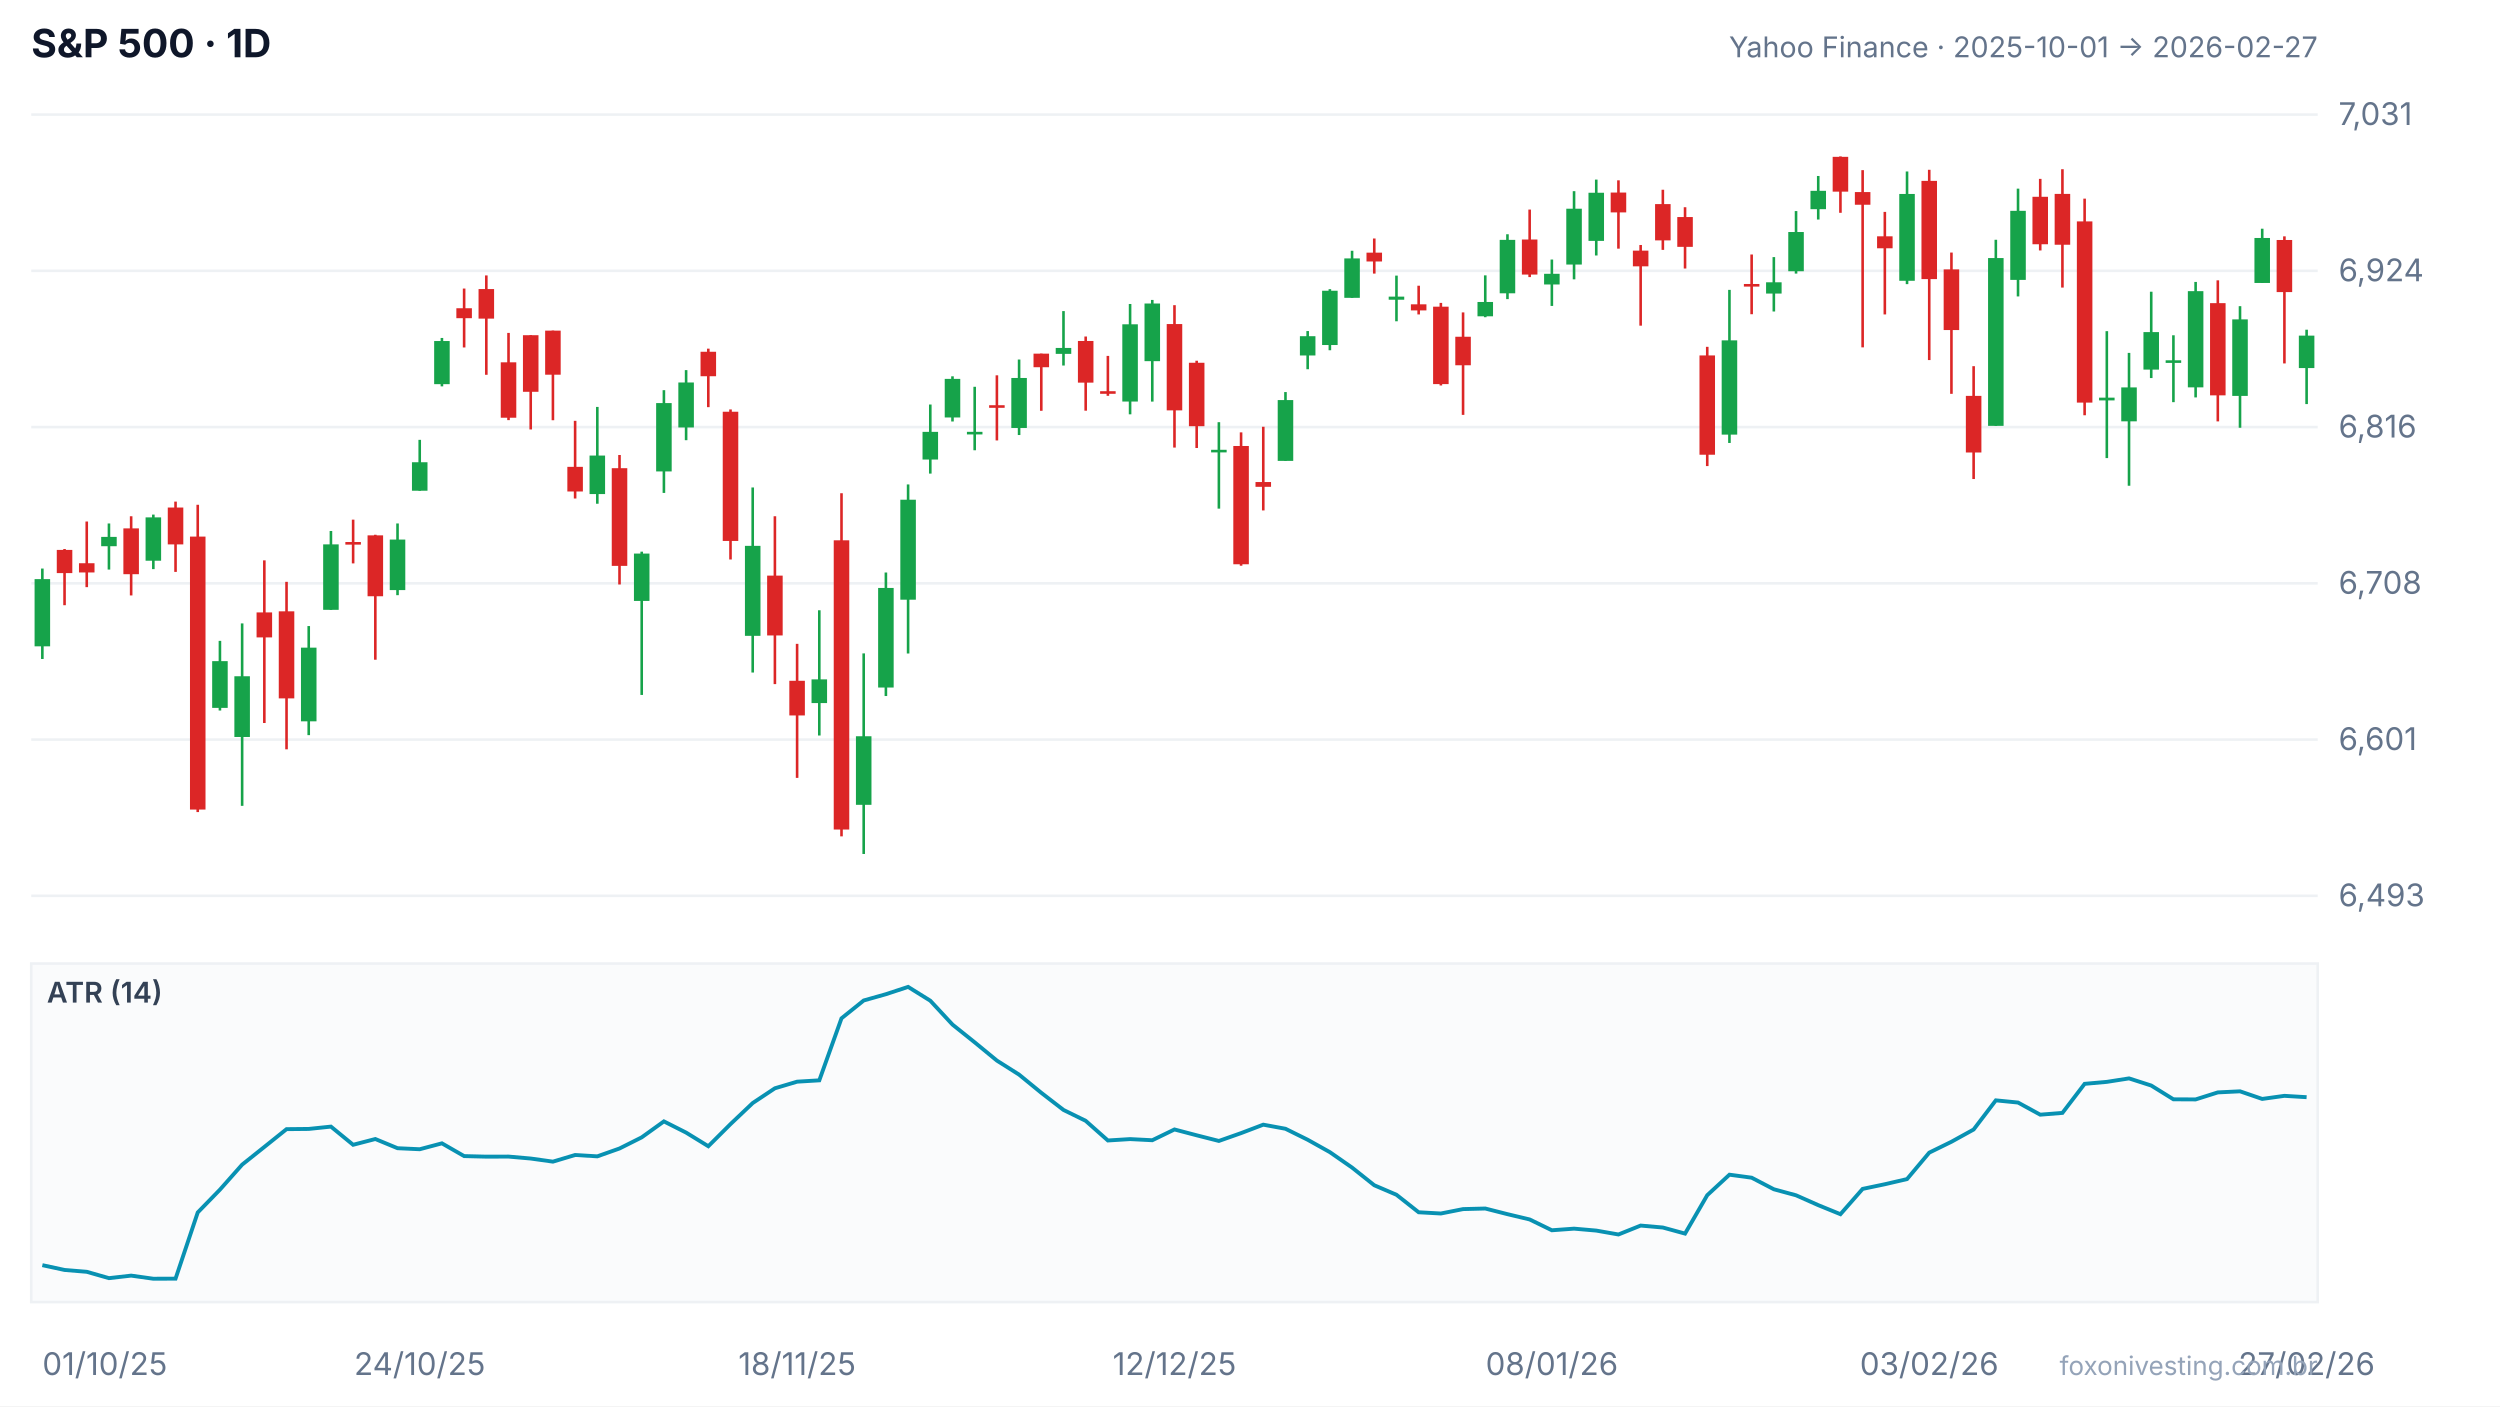
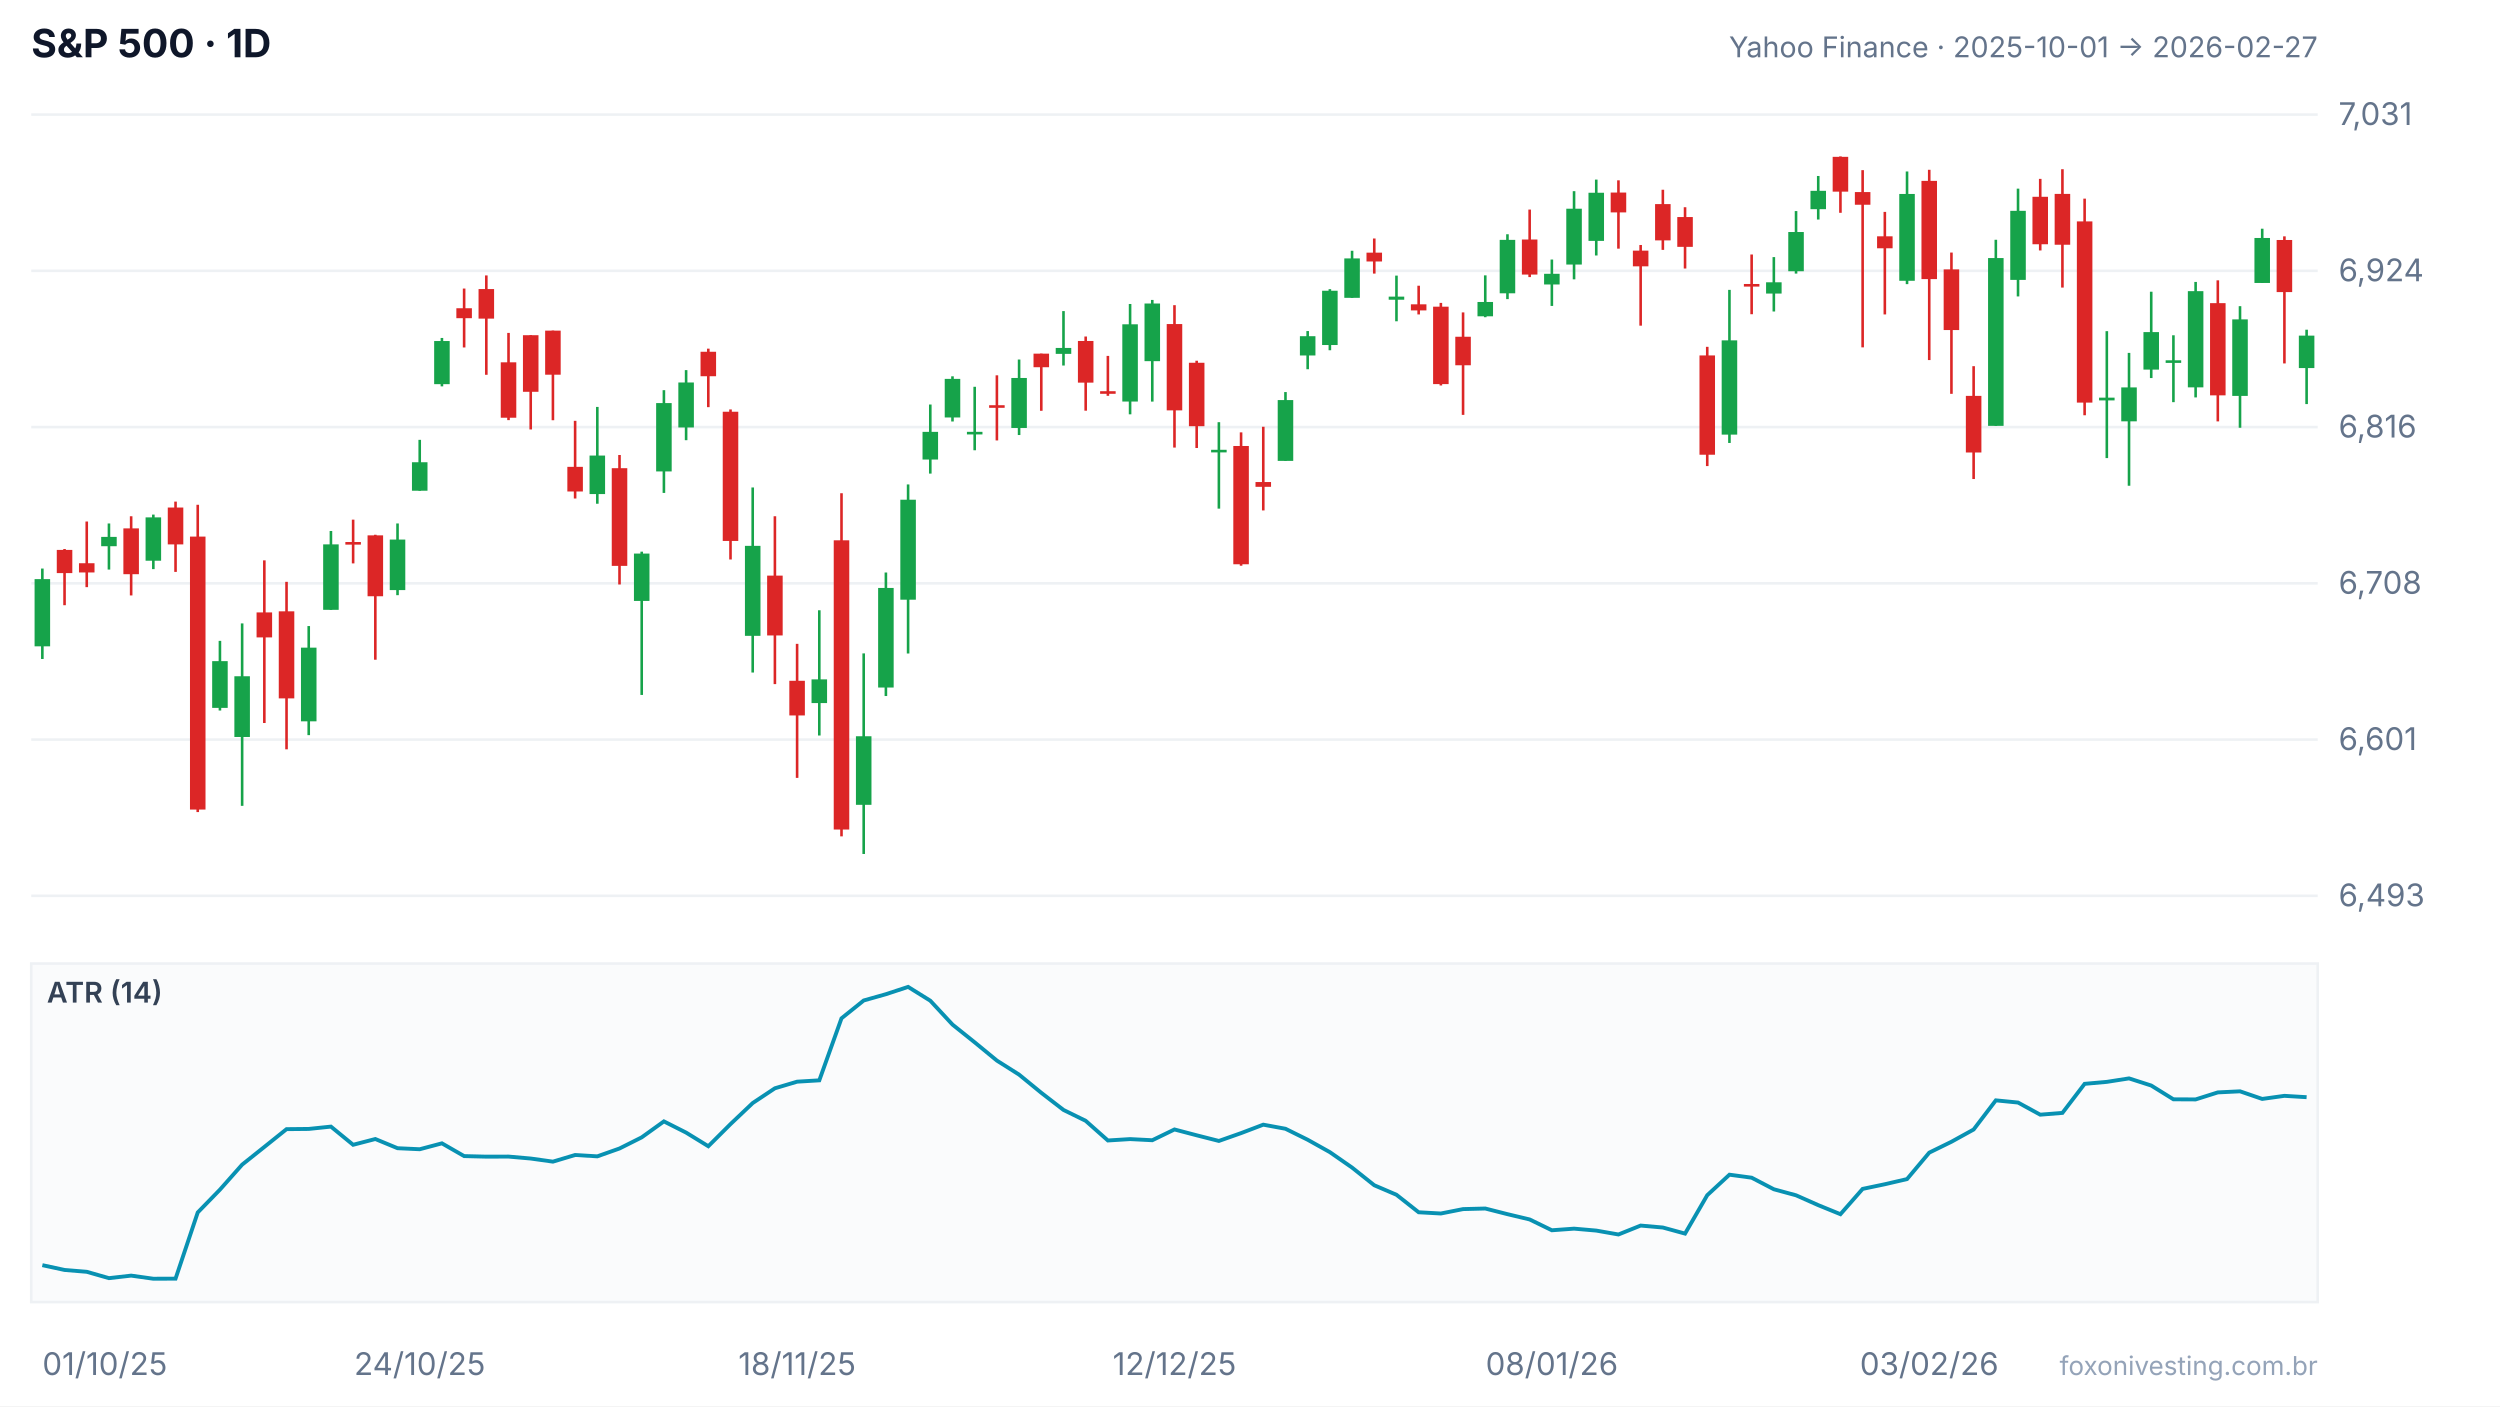
<svg xmlns="http://www.w3.org/2000/svg" viewBox="0 0 960 540" font-family="Inter,system-ui,sans-serif" font-size="12" role="img">
  <rect width="960" height="540" fill="#ffffff" />
  <text x="12" y="22" font-size="15" font-weight="700" fill="#0f172a">S&amp;P 500 · 1D</text>
  <text x="890" y="22" font-size="11" fill="#64748b" text-anchor="end">Yahoo Finance · 2025-10-01 → 2026-02-27</text>
  <line x1="12" x2="890" y1="344" y2="344" stroke="#eef1f4" />
  <text x="898" y="348" fill="#64748b">6,493</text>
  <line x1="12" x2="890" y1="284" y2="284" stroke="#eef1f4" />
  <text x="898" y="288" fill="#64748b">6,601</text>
  <line x1="12" x2="890" y1="224" y2="224" stroke="#eef1f4" />
  <text x="898" y="228" fill="#64748b">6,708</text>
  <line x1="12" x2="890" y1="164" y2="164" stroke="#eef1f4" />
  <text x="898" y="168" fill="#64748b">6,816</text>
  <line x1="12" x2="890" y1="104" y2="104" stroke="#eef1f4" />
  <text x="898" y="108" fill="#64748b">6,924</text>
  <line x1="12" x2="890" y1="44" y2="44" stroke="#eef1f4" />
  <text x="898" y="48" fill="#64748b">7,031</text>
  <text x="16.262" y="528" fill="#64748b" text-anchor="start">01/10/25</text>
  <text x="161.175" y="528" fill="#64748b" text-anchor="middle">24/10/25</text>
  <text x="306.087" y="528" fill="#64748b" text-anchor="middle">18/11/25</text>
  <text x="451" y="528" fill="#64748b" text-anchor="middle">12/12/25</text>
  <text x="595.913" y="528" fill="#64748b" text-anchor="middle">08/01/26</text>
  <text x="740.825" y="528" fill="#64748b" text-anchor="middle">03/02/26</text>
-   <text x="885.738" y="528" fill="#64748b" text-anchor="middle">27/02/26</text>
  <line x1="16.262" x2="16.262" y1="218.323" y2="253.052" stroke="#16a34a" />
  <rect x="13.279" y="222.383" width="5.967" height="25.807" fill="#16a34a" />
  <line x1="24.786" x2="24.786" y1="210.818" y2="232.403" stroke="#dc2626" />
  <rect x="21.803" y="211.169" width="5.967" height="8.9" fill="#dc2626" />
  <line x1="33.311" x2="33.311" y1="200.262" y2="225.466" stroke="#dc2626" />
  <rect x="30.327" y="216.282" width="5.967" height="3.541" fill="#dc2626" />
  <line x1="41.835" x2="41.835" y1="201.015" y2="218.714" stroke="#16a34a" />
  <rect x="38.851" y="206.167" width="5.967" height="3.58" fill="#16a34a" />
  <line x1="50.359" x2="50.359" y1="198.243" y2="228.65" stroke="#dc2626" />
  <rect x="47.376" y="202.899" width="5.967" height="17.593" fill="#dc2626" />
  <line x1="58.883" x2="58.883" y1="197.602" y2="218.541" stroke="#16a34a" />
  <rect x="55.9" y="198.673" width="5.967" height="16.645" fill="#16a34a" />
  <line x1="67.408" x2="67.408" y1="192.617" y2="219.611" stroke="#dc2626" />
  <rect x="64.424" y="194.892" width="5.967" height="14.158" fill="#dc2626" />
  <line x1="75.932" x2="75.932" y1="193.833" y2="311.836" stroke="#dc2626" />
  <rect x="72.949" y="206.05" width="5.967" height="104.821" fill="#dc2626" />
  <line x1="84.456" x2="84.456" y1="246.092" y2="272.842" stroke="#16a34a" />
  <rect x="81.473" y="253.877" width="5.967" height="17.95" fill="#16a34a" />
  <line x1="92.981" x2="92.981" y1="239.39" y2="309.444" stroke="#16a34a" />
  <rect x="89.997" y="259.682" width="5.967" height="23.319" fill="#16a34a" />
  <line x1="101.505" x2="101.505" y1="215.178" y2="277.637" stroke="#dc2626" />
  <rect x="98.521" y="235.169" width="5.967" height="9.597" fill="#dc2626" />
  <line x1="110.029" x2="110.029" y1="223.42" y2="287.741" stroke="#dc2626" />
  <rect x="107.046" y="234.751" width="5.967" height="33.429" fill="#dc2626" />
  <line x1="118.553" x2="118.553" y1="240.405" y2="282.293" stroke="#16a34a" />
  <rect x="115.57" y="248.697" width="5.967" height="28.293" fill="#16a34a" />
  <line x1="127.078" x2="127.078" y1="203.898" y2="234.176" stroke="#16a34a" />
  <rect x="124.094" y="209.039" width="5.967" height="25.137" fill="#16a34a" />
  <line x1="135.602" x2="135.602" y1="199.543" y2="216.344" stroke="#dc2626" />
  <rect x="132.618" y="208.136" width="5.967" height="1" fill="#dc2626" />
  <line x1="144.126" x2="144.126" y1="205.347" y2="253.336" stroke="#dc2626" />
  <rect x="141.143" y="205.576" width="5.967" height="23.386" fill="#dc2626" />
  <line x1="152.65" x2="152.65" y1="201.009" y2="228.55" stroke="#16a34a" />
  <rect x="149.667" y="207.193" width="5.967" height="19.4" fill="#16a34a" />
  <line x1="161.175" x2="161.175" y1="168.902" y2="188.441" stroke="#16a34a" />
  <rect x="158.191" y="177.5" width="5.967" height="10.941" fill="#16a34a" />
  <line x1="169.699" x2="169.699" y1="129.774" y2="148.365" stroke="#16a34a" />
  <rect x="166.716" y="130.956" width="5.967" height="16.561" fill="#16a34a" />
  <line x1="178.223" x2="178.223" y1="110.803" y2="133.426" stroke="#dc2626" />
  <rect x="175.24" y="118.365" width="5.967" height="3.82" fill="#dc2626" />
  <line x1="186.748" x2="186.748" y1="105.763" y2="143.92" stroke="#dc2626" />
  <rect x="183.764" y="110.998" width="5.967" height="11.353" fill="#dc2626" />
  <line x1="195.272" x2="195.272" y1="127.839" y2="161.329" stroke="#dc2626" />
  <rect x="192.288" y="139.13" width="5.967" height="21.279" fill="#dc2626" />
  <line x1="203.796" x2="203.796" y1="128.72" y2="164.915" stroke="#dc2626" />
  <rect x="200.813" y="128.72" width="5.967" height="21.73" fill="#dc2626" />
  <line x1="212.32" x2="212.32" y1="126.963" y2="161.368" stroke="#dc2626" />
  <rect x="209.337" y="126.963" width="5.967" height="16.923" fill="#dc2626" />
  <line x1="220.845" x2="220.845" y1="161.597" y2="191.429" stroke="#dc2626" />
  <rect x="217.861" y="179.268" width="5.967" height="9.463" fill="#dc2626" />
  <line x1="229.369" x2="229.369" y1="156.26" y2="193.437" stroke="#16a34a" />
  <rect x="226.385" y="174.935" width="5.967" height="14.788" fill="#16a34a" />
  <line x1="237.893" x2="237.893" y1="174.717" y2="224.44" stroke="#dc2626" />
  <rect x="234.91" y="179.786" width="5.967" height="37.511" fill="#dc2626" />
  <line x1="246.417" x2="246.417" y1="211.838" y2="266.858" stroke="#16a34a" />
  <rect x="243.434" y="212.569" width="5.967" height="18.189" fill="#16a34a" />
  <line x1="254.942" x2="254.942" y1="149.826" y2="189.282" stroke="#16a34a" />
  <rect x="251.958" y="154.783" width="5.967" height="26.247" fill="#16a34a" />
  <line x1="263.466" x2="263.466" y1="142.125" y2="169.035" stroke="#16a34a" />
  <rect x="260.483" y="146.876" width="5.967" height="17.269" fill="#16a34a" />
  <line x1="271.99" x2="271.99" y1="133.883" y2="156.35" stroke="#dc2626" />
  <rect x="269.007" y="135.076" width="5.967" height="9.396" fill="#dc2626" />
  <line x1="280.515" x2="280.515" y1="157.225" y2="214.844" stroke="#dc2626" />
  <rect x="277.531" y="158.106" width="5.967" height="49.617" fill="#dc2626" />
  <line x1="289.039" x2="289.039" y1="187.191" y2="258.254" stroke="#16a34a" />
  <rect x="286.055" y="209.608" width="5.967" height="34.555" fill="#16a34a" />
  <line x1="297.563" x2="297.563" y1="198.238" y2="262.698" stroke="#dc2626" />
  <rect x="294.58" y="221.039" width="5.967" height="22.974" fill="#dc2626" />
  <line x1="306.087" x2="306.087" y1="247.236" y2="298.709" stroke="#dc2626" />
  <rect x="303.104" y="261.422" width="5.967" height="13.31" fill="#dc2626" />
  <line x1="314.612" x2="314.612" y1="234.344" y2="282.438" stroke="#16a34a" />
  <rect x="311.628" y="260.88" width="5.967" height="9.1" fill="#16a34a" />
  <line x1="323.136" x2="323.136" y1="189.4" y2="321.165" stroke="#dc2626" />
  <rect x="320.152" y="207.477" width="5.967" height="111.061" fill="#dc2626" />
  <line x1="331.66" x2="331.66" y1="250.905" y2="327.929" stroke="#16a34a" />
  <rect x="328.677" y="282.722" width="5.967" height="26.331" fill="#16a34a" />
  <line x1="340.184" x2="340.184" y1="219.845" y2="267.271" stroke="#16a34a" />
  <rect x="337.201" y="225.773" width="5.967" height="38.241" fill="#16a34a" />
  <line x1="348.709" x2="348.709" y1="186.026" y2="250.944" stroke="#16a34a" />
  <rect x="345.725" y="191.892" width="5.967" height="38.392" fill="#16a34a" />
  <line x1="357.233" x2="357.233" y1="155.335" y2="181.861" stroke="#16a34a" />
  <rect x="354.25" y="165.835" width="5.967" height="10.628" fill="#16a34a" />
  <line x1="365.757" x2="365.757" y1="144.506" y2="161.853" stroke="#16a34a" />
  <rect x="362.774" y="145.493" width="5.967" height="14.816" fill="#16a34a" />
  <line x1="374.282" x2="374.282" y1="148.526" y2="172.9" stroke="#16a34a" />
  <rect x="371.298" y="165.824" width="5.967" height="1" fill="#16a34a" />
  <line x1="382.806" x2="382.806" y1="144.121" y2="169.125" stroke="#dc2626" />
  <rect x="379.822" y="155.602" width="5.967" height="1" fill="#dc2626" />
  <line x1="391.33" x2="391.33" y1="138.06" y2="167.05" stroke="#16a34a" />
  <rect x="388.347" y="145.141" width="5.967" height="19.199" fill="#16a34a" />
  <line x1="399.854" x2="399.854" y1="135.801" y2="157.744" stroke="#dc2626" />
  <rect x="396.871" y="135.801" width="5.967" height="5.214" fill="#dc2626" />
  <line x1="408.379" x2="408.379" y1="119.458" y2="140.363" stroke="#16a34a" />
  <rect x="405.395" y="133.61" width="5.967" height="2.275" fill="#16a34a" />
  <line x1="416.903" x2="416.903" y1="129.221" y2="157.705" stroke="#dc2626" />
  <rect x="413.919" y="130.933" width="5.967" height="15.998" fill="#dc2626" />
  <line x1="425.427" x2="425.427" y1="136.666" y2="151.994" stroke="#dc2626" />
  <rect x="422.444" y="150.221" width="5.967" height="1" fill="#dc2626" />
  <line x1="433.951" x2="433.951" y1="116.731" y2="159.099" stroke="#16a34a" />
  <rect x="430.968" y="124.532" width="5.967" height="29.66" fill="#16a34a" />
  <line x1="442.476" x2="442.476" y1="115.175" y2="154.214" stroke="#16a34a" />
  <rect x="439.492" y="116.547" width="5.967" height="22.138" fill="#16a34a" />
  <line x1="451" x2="451" y1="117.188" y2="171.868" stroke="#dc2626" />
  <rect x="448.017" y="124.437" width="5.967" height="33.145" fill="#dc2626" />
  <line x1="459.524" x2="459.524" y1="138.523" y2="172.035" stroke="#dc2626" />
  <rect x="456.541" y="139.303" width="5.967" height="24.357" fill="#dc2626" />
  <line x1="468.049" x2="468.049" y1="162.121" y2="195.316" stroke="#16a34a" />
  <rect x="465.065" y="172.721" width="5.967" height="1" fill="#16a34a" />
  <line x1="476.573" x2="476.573" y1="166.03" y2="217.236" stroke="#dc2626" />
  <rect x="473.589" y="171.26" width="5.967" height="45.418" fill="#dc2626" />
  <line x1="485.097" x2="485.097" y1="163.872" y2="196.007" stroke="#dc2626" />
  <rect x="482.114" y="185.1" width="5.967" height="1.84" fill="#dc2626" />
  <line x1="493.621" x2="493.621" y1="150.55" y2="176.981" stroke="#16a34a" />
  <rect x="490.638" y="153.628" width="5.967" height="23.353" fill="#16a34a" />
  <line x1="502.146" x2="502.146" y1="127.125" y2="141.784" stroke="#16a34a" />
  <rect x="499.162" y="129.099" width="5.967" height="7.405" fill="#16a34a" />
  <line x1="510.67" x2="510.67" y1="111.038" y2="134.497" stroke="#16a34a" />
  <rect x="507.686" y="111.645" width="5.967" height="20.844" fill="#16a34a" />
  <line x1="519.194" x2="519.194" y1="96.294" y2="114.366" stroke="#16a34a" />
  <rect x="516.211" y="99.233" width="5.967" height="15.134" fill="#16a34a" />
  <line x1="527.718" x2="527.718" y1="91.582" y2="105.06" stroke="#dc2626" />
  <rect x="524.735" y="97.019" width="5.967" height="3.39" fill="#dc2626" />
  <line x1="536.243" x2="536.243" y1="105.835" y2="123.372" stroke="#16a34a" />
  <rect x="533.259" y="113.904" width="5.967" height="1.193" fill="#16a34a" />
  <line x1="544.767" x2="544.767" y1="109.716" y2="120.746" stroke="#dc2626" />
  <rect x="541.783" y="116.859" width="5.967" height="2.342" fill="#dc2626" />
  <line x1="553.291" x2="553.291" y1="116.313" y2="148.024" stroke="#dc2626" />
  <rect x="550.308" y="117.763" width="5.967" height="29.732" fill="#dc2626" />
  <line x1="561.816" x2="561.816" y1="119.965" y2="159.31" stroke="#dc2626" />
  <rect x="558.832" y="129.311" width="5.967" height="10.951" fill="#dc2626" />
  <line x1="570.34" x2="570.34" y1="105.74" y2="121.811" stroke="#16a34a" />
  <rect x="567.356" y="115.961" width="5.967" height="5.498" fill="#16a34a" />
  <line x1="578.864" x2="578.864" y1="89.954" y2="114.863" stroke="#16a34a" />
  <rect x="575.881" y="92.112" width="5.967" height="20.515" fill="#16a34a" />
  <line x1="587.388" x2="587.388" y1="80.475" y2="106.404" stroke="#dc2626" />
  <rect x="584.405" y="91.973" width="5.967" height="13.461" fill="#dc2626" />
  <line x1="595.913" x2="595.913" y1="99.662" y2="117.478" stroke="#16a34a" />
  <rect x="592.929" y="105.138" width="5.967" height="4.099" fill="#16a34a" />
  <line x1="604.437" x2="604.437" y1="73.41" y2="107.268" stroke="#16a34a" />
  <rect x="601.453" y="80.146" width="5.967" height="21.44" fill="#16a34a" />
  <line x1="612.961" x2="612.961" y1="68.965" y2="98.107" stroke="#16a34a" />
  <rect x="609.978" y="74.017" width="5.967" height="18.485" fill="#16a34a" />
  <line x1="621.485" x2="621.485" y1="69.244" y2="95.486" stroke="#dc2626" />
  <rect x="618.502" y="73.939" width="5.967" height="7.623" fill="#dc2626" />
  <line x1="630.01" x2="630.01" y1="94.075" y2="125.056" stroke="#dc2626" />
  <rect x="627.026" y="96.244" width="5.967" height="6.028" fill="#dc2626" />
  <line x1="638.534" x2="638.534" y1="72.863" y2="95.954" stroke="#dc2626" />
  <rect x="635.55" y="78.372" width="5.967" height="13.935" fill="#dc2626" />
  <line x1="647.058" x2="647.058" y1="79.577" y2="103.114" stroke="#dc2626" />
  <rect x="644.075" y="83.346" width="5.967" height="11.448" fill="#dc2626" />
  <line x1="655.583" x2="655.583" y1="133.181" y2="178.972" stroke="#dc2626" />
  <rect x="652.599" y="136.487" width="5.967" height="38.13" fill="#dc2626" />
  <line x1="664.107" x2="664.107" y1="111.311" y2="170.1" stroke="#16a34a" />
  <rect x="661.123" y="130.699" width="5.967" height="36.195" fill="#16a34a" />
  <line x1="672.631" x2="672.631" y1="97.727" y2="120.662" stroke="#dc2626" />
  <rect x="669.648" y="109.052" width="5.967" height="1" fill="#dc2626" />
  <line x1="681.155" x2="681.155" y1="98.725" y2="119.614" stroke="#16a34a" />
  <rect x="678.172" y="108.4" width="5.967" height="4.327" fill="#16a34a" />
  <line x1="689.68" x2="689.68" y1="81.049" y2="105.06" stroke="#16a34a" />
  <rect x="686.696" y="89.095" width="5.967" height="15.056" fill="#16a34a" />
  <line x1="698.204" x2="698.204" y1="67.577" y2="84.3" stroke="#16a34a" />
  <rect x="695.22" y="73.276" width="5.967" height="7.048" fill="#16a34a" />
  <line x1="706.728" x2="706.728" y1="60.071" y2="81.718" stroke="#dc2626" />
  <rect x="703.745" y="60.227" width="5.967" height="13.366" fill="#dc2626" />
  <line x1="715.252" x2="715.252" y1="65.335" y2="133.387" stroke="#dc2626" />
  <rect x="712.269" y="73.755" width="5.967" height="4.868" fill="#dc2626" />
  <line x1="723.777" x2="723.777" y1="81.367" y2="120.74" stroke="#dc2626" />
  <rect x="720.793" y="90.746" width="5.967" height="4.595" fill="#dc2626" />
  <line x1="732.301" x2="732.301" y1="65.848" y2="109.108" stroke="#16a34a" />
  <rect x="729.317" y="74.48" width="5.967" height="33.345" fill="#16a34a" />
  <line x1="740.825" x2="740.825" y1="65.201" y2="138.266" stroke="#dc2626" />
  <rect x="737.842" y="69.456" width="5.967" height="37.717" fill="#dc2626" />
  <line x1="749.35" x2="749.35" y1="96.98" y2="151.231" stroke="#dc2626" />
  <rect x="746.366" y="103.443" width="5.967" height="23.297" fill="#dc2626" />
  <line x1="757.874" x2="757.874" y1="140.608" y2="183.946" stroke="#dc2626" />
  <rect x="754.89" y="152.017" width="5.967" height="21.742" fill="#dc2626" />
  <line x1="766.398" x2="766.398" y1="92.073" y2="163.532" stroke="#16a34a" />
  <rect x="763.415" y="99.094" width="5.967" height="64.438" fill="#16a34a" />
  <line x1="774.922" x2="774.922" y1="72.439" y2="113.831" stroke="#16a34a" />
  <rect x="771.939" y="80.96" width="5.967" height="26.52" fill="#16a34a" />
  <line x1="783.447" x2="783.447" y1="68.686" y2="96.177" stroke="#dc2626" />
  <rect x="780.463" y="75.567" width="5.967" height="18.223" fill="#dc2626" />
  <line x1="791.971" x2="791.971" y1="64.978" y2="110.43" stroke="#dc2626" />
  <rect x="788.987" y="74.458" width="5.967" height="19.522" fill="#dc2626" />
  <line x1="800.495" x2="800.495" y1="76.276" y2="159.461" stroke="#dc2626" />
  <rect x="797.512" y="85.019" width="5.967" height="69.58" fill="#dc2626" />
  <line x1="809.019" x2="809.019" y1="127.164" y2="175.905" stroke="#16a34a" />
  <rect x="806.036" y="152.697" width="5.967" height="1.059" fill="#16a34a" />
  <line x1="817.544" x2="817.544" y1="135.511" y2="186.528" stroke="#16a34a" />
  <rect x="814.56" y="148.766" width="5.967" height="13.026" fill="#16a34a" />
  <line x1="826.068" x2="826.068" y1="112.019" y2="145.175" stroke="#16a34a" />
  <rect x="823.084" y="127.526" width="5.967" height="14.403" fill="#16a34a" />
  <line x1="834.592" x2="834.592" y1="128.747" y2="154.431" stroke="#16a34a" />
  <rect x="831.609" y="138.355" width="5.967" height="1" fill="#16a34a" />
  <line x1="843.117" x2="843.117" y1="108.261" y2="152.608" stroke="#16a34a" />
  <rect x="840.133" y="111.802" width="5.967" height="36.942" fill="#16a34a" />
  <line x1="851.641" x2="851.641" y1="107.647" y2="161.814" stroke="#dc2626" />
  <rect x="848.657" y="116.407" width="5.967" height="35.409" fill="#dc2626" />
  <line x1="860.165" x2="860.165" y1="117.567" y2="164.262" stroke="#16a34a" />
  <rect x="857.182" y="122.642" width="5.967" height="29.386" fill="#16a34a" />
  <line x1="868.689" x2="868.689" y1="87.824" y2="108.657" stroke="#16a34a" />
  <rect x="865.706" y="91.382" width="5.967" height="17.275" fill="#16a34a" />
  <line x1="877.214" x2="877.214" y1="90.757" y2="139.56" stroke="#dc2626" />
  <rect x="874.23" y="92.156" width="5.967" height="20.008" fill="#dc2626" />
  <line x1="885.738" x2="885.738" y1="126.606" y2="155.167" stroke="#16a34a" />
  <rect x="882.754" y="128.881" width="5.967" height="12.457" fill="#16a34a" />
  <rect x="12" y="370" width="878" height="130" fill="#fafbfc" stroke="#eef1f4" />
  <text x="18" y="385" font-size="11" font-weight="600" fill="#334155">ATR (14)</text>
  <polyline fill="none" stroke="#0891b2" stroke-width="1.5" points="16.262,485.818 24.786,487.665 33.311,488.37 41.835,490.809 50.359,489.839 58.883,491.034 67.408,491 75.932,465.582 84.456,456.826 92.981,447.224 101.505,440.427 110.029,433.595 118.553,433.509 127.078,432.617 135.602,439.598 144.126,437.382 152.65,440.912 161.175,441.307 169.699,439.041 178.223,443.94 186.748,444.155 195.272,444.127 203.796,444.876 212.32,446.072 220.845,443.517 229.369,444.037 237.893,441.019 246.417,436.74 254.942,430.612 263.466,434.917 271.99,440.154 280.515,431.654 289.039,423.569 297.563,417.902 306.087,415.364 314.612,414.849 323.136,391.032 331.66,384.185 340.184,381.774 348.709,378.966 357.233,384.268 365.757,393.44 374.282,400.262 382.806,407.266 391.33,412.658 399.854,419.631 408.379,426.214 416.903,430.394 425.427,437.945 433.951,437.414 442.476,437.85 451,433.713 459.524,435.955 468.049,438.125 476.573,435.116 485.097,431.876 493.621,433.446 502.146,437.662 510.67,442.426 519.194,448.352 527.718,455.137 536.243,458.791 544.767,465.513 553.291,465.985 561.816,464.295 570.34,464.071 578.864,466.237 587.388,468.271 595.913,472.423 604.437,471.803 612.961,472.543 621.485,474.04 630.01,470.617 638.534,471.367 647.058,473.702 655.583,458.955 664.107,451.083 672.631,452.235 681.155,456.675 689.68,458.995 698.204,462.776 706.728,466.252 715.252,456.535 723.777,454.747 732.301,452.767 740.825,442.615 749.35,438.436 757.874,433.732 766.398,422.535 774.922,423.377 783.447,428.037 791.971,427.354 800.495,416.194 809.019,415.439 817.544,414.104 826.068,416.844 834.592,422.134 843.117,422.18 851.641,419.484 860.165,419.065 868.689,421.989 877.214,420.803 885.738,421.32" />
  <text x="890" y="528" font-size="10" fill="#94a3b8" text-anchor="end">foxonivesting.com.br</text>
</svg>
